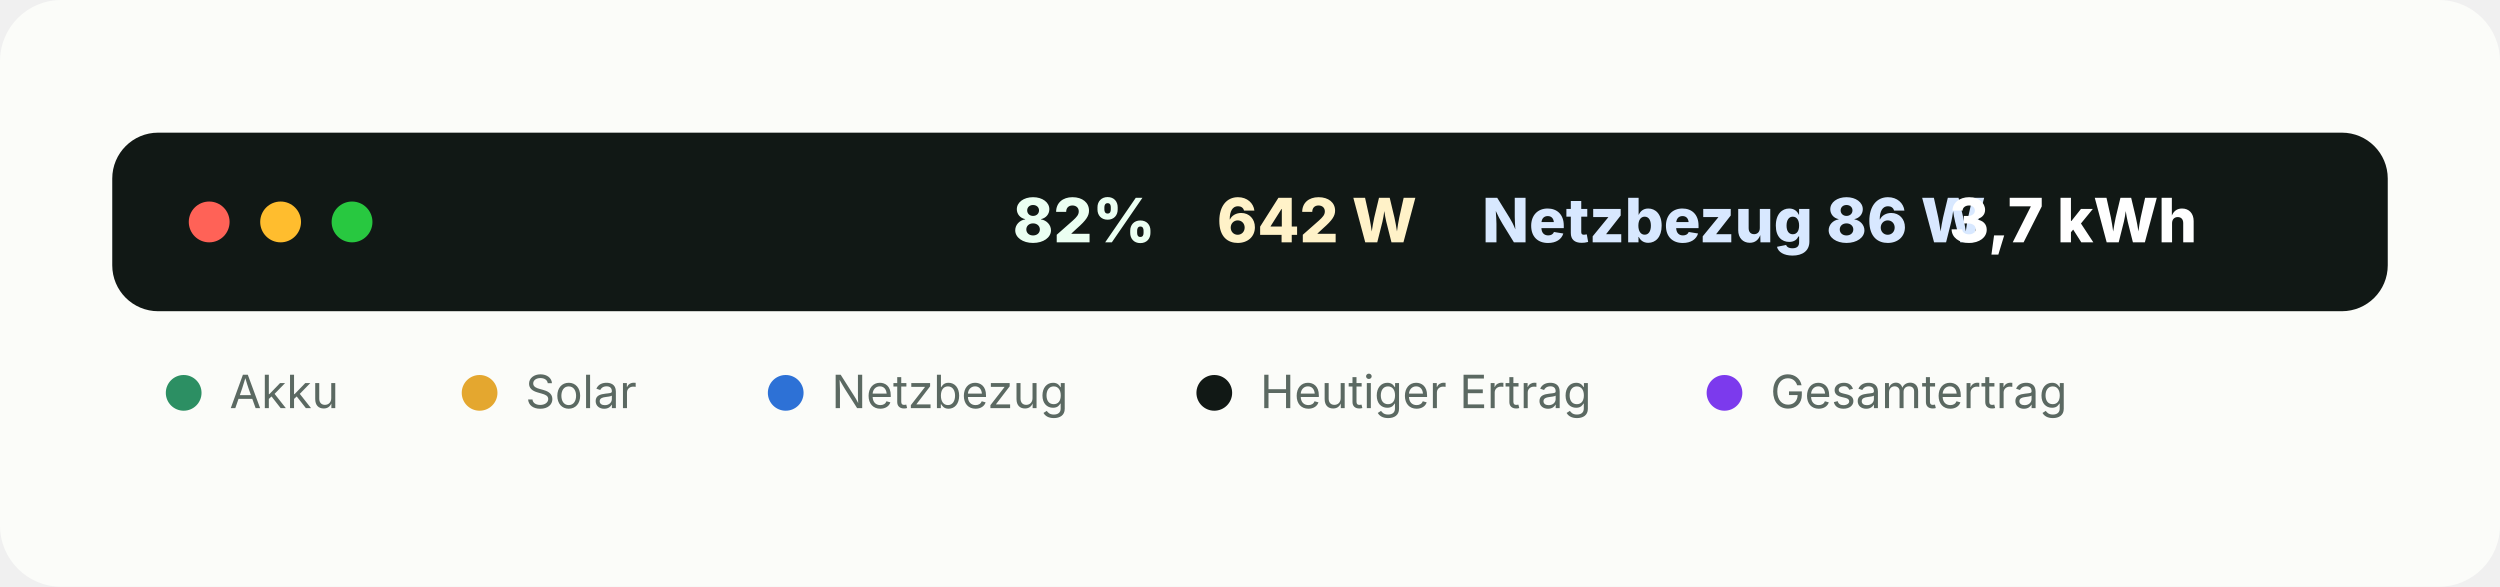
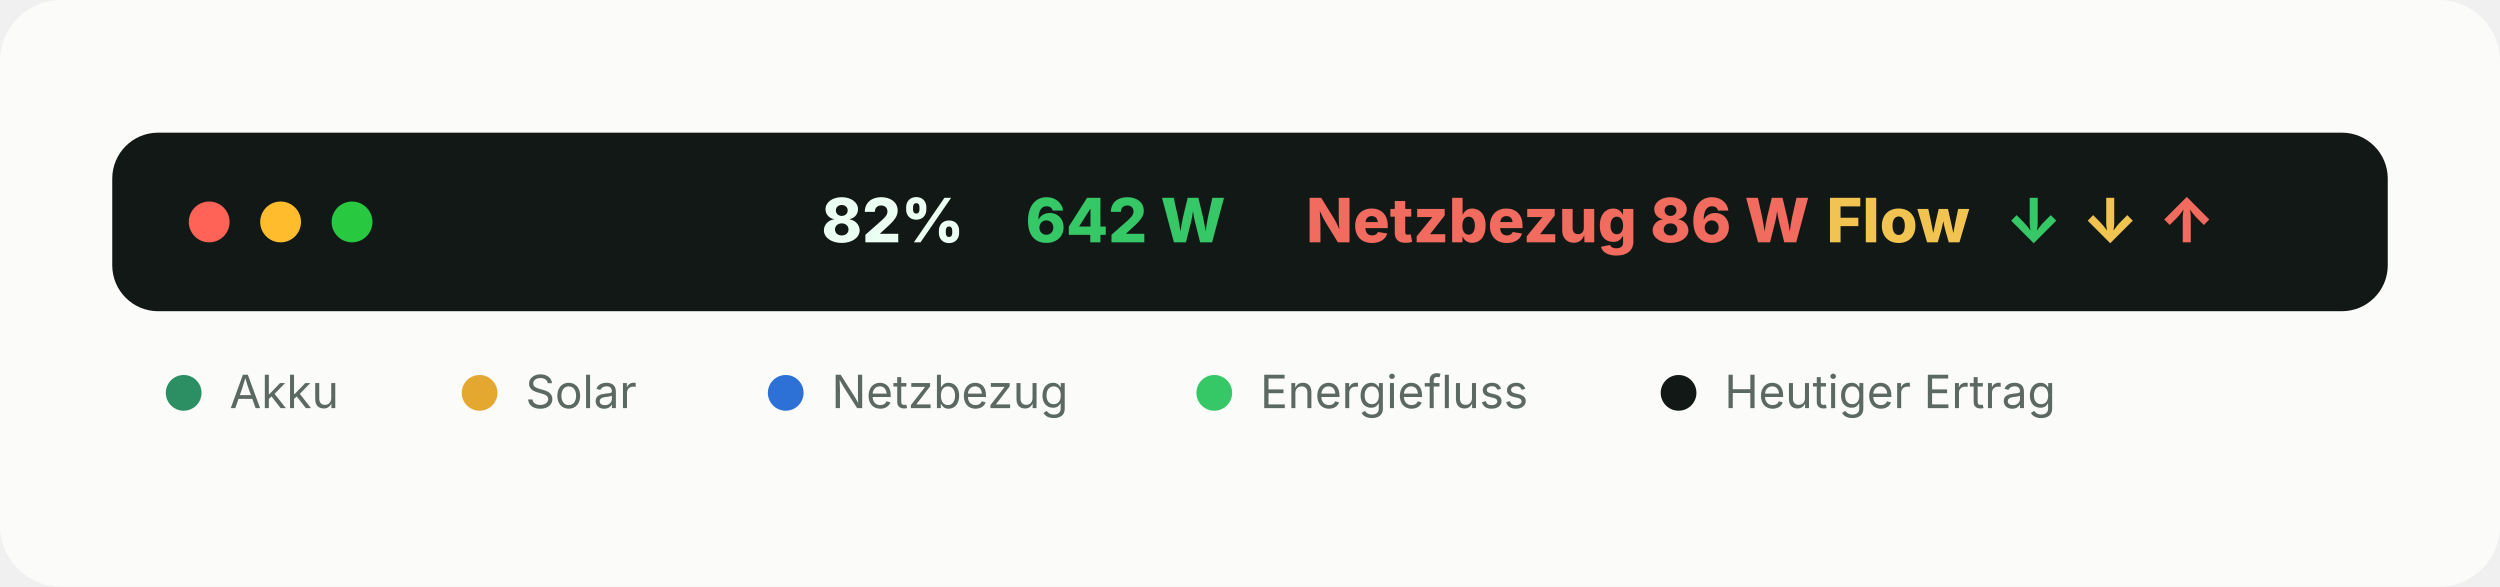
<svg xmlns="http://www.w3.org/2000/svg" viewBox="0 0 980 230" role="img" aria-labelledby="title desc">
  <rect width="980" height="230" rx="24" fill="#fbfcf9" />
  <rect x="44" y="52" width="892" height="70" rx="18" fill="#111815" />
  <circle cx="82" cy="87" r="8" fill="#ff6257" />
  <circle cx="110" cy="87" r="8" fill="#ffbd2e" />
  <circle cx="138" cy="87" r="8" fill="#28c840" />
  <g font-family="Inter, Arial, sans-serif" font-weight="800" font-size="24">
-     <text x="397" y="95" fill="#ebfff2">82%</text>
-     <text x="477" y="95" fill="#fff2c8">642 W</text>
-     <text x="581" y="95" fill="#d8e8ff">Netzbezug 86 W</text>
-     <text x="764" y="95" fill="#ffffff">3,7 kWh</text>
+     <text x="322" y="95" fill="#ebfff2">82%</text>
+     <text x="402" y="95" fill="#36c767">642 W</text>
+     <text x="512" y="95" fill="#f16b5f">Netzbezug 86 W</text>
+     <text x="716" y="95" fill="#f1c452">Flow</text>
+     <text x="786" y="95" fill="#36c767">↓</text>
+     <text x="816" y="95" fill="#f1c452">↓</text>
+     <text x="846" y="95" fill="#f16b5f">↑</text>
  </g>
  <g transform="translate(72 154)" font-family="Inter, Arial, sans-serif" font-size="18" fill="#5b6962">
    <circle cx="0" cy="0" r="7" fill="#2c8f63" />
    <text x="18" y="6">Akku</text>
    <circle cx="116" cy="0" r="7" fill="#e4a72f" />
    <text x="134" y="6">Solar</text>
    <circle cx="236" cy="0" r="7" fill="#2d71d6" />
    <text x="254" y="6">Netzbezug</text>
-     <circle cx="404" cy="0" r="7" fill="#111815" />
-     <text x="422" y="6">Heutiger Ertrag</text>
-     <circle cx="604" cy="0" r="7" fill="#7c3aed" />
-     <text x="622" y="6">Gesamtertrag</text>
+     <circle cx="404" cy="0" r="7" fill="#36c767" />
+     <text x="422" y="6">Energiefluss</text>
+     <circle cx="586" cy="0" r="7" fill="#111815" />
+     <text x="604" y="6">Heutiger Ertrag</text>
  </g>
</svg>
